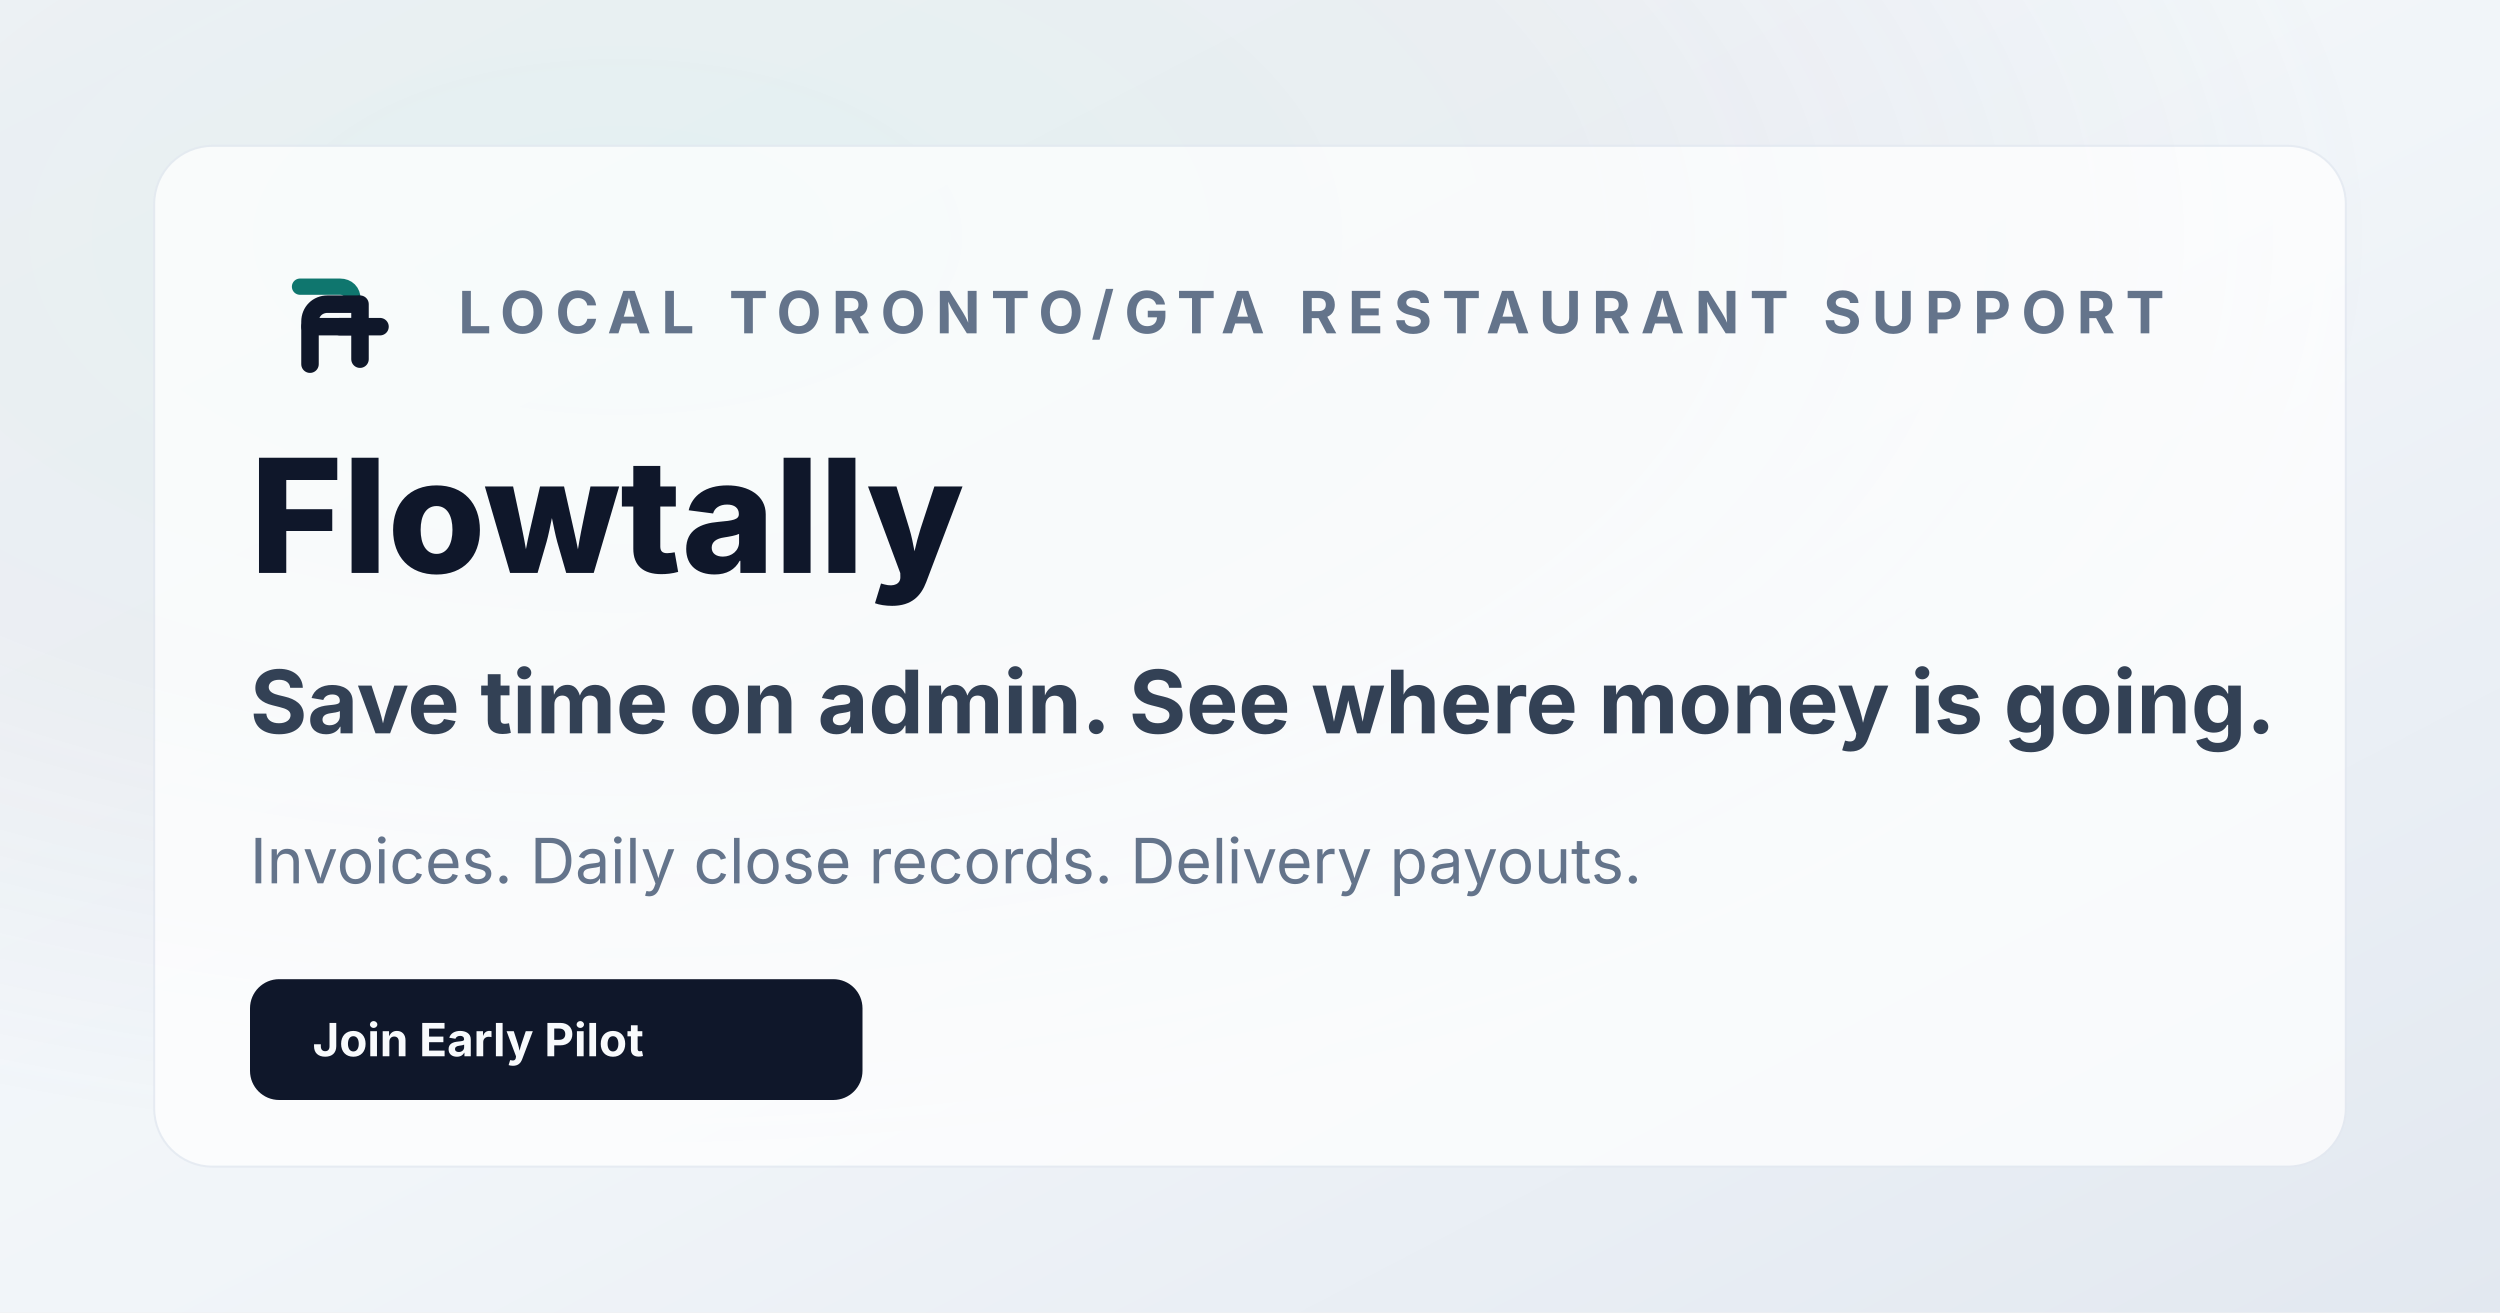
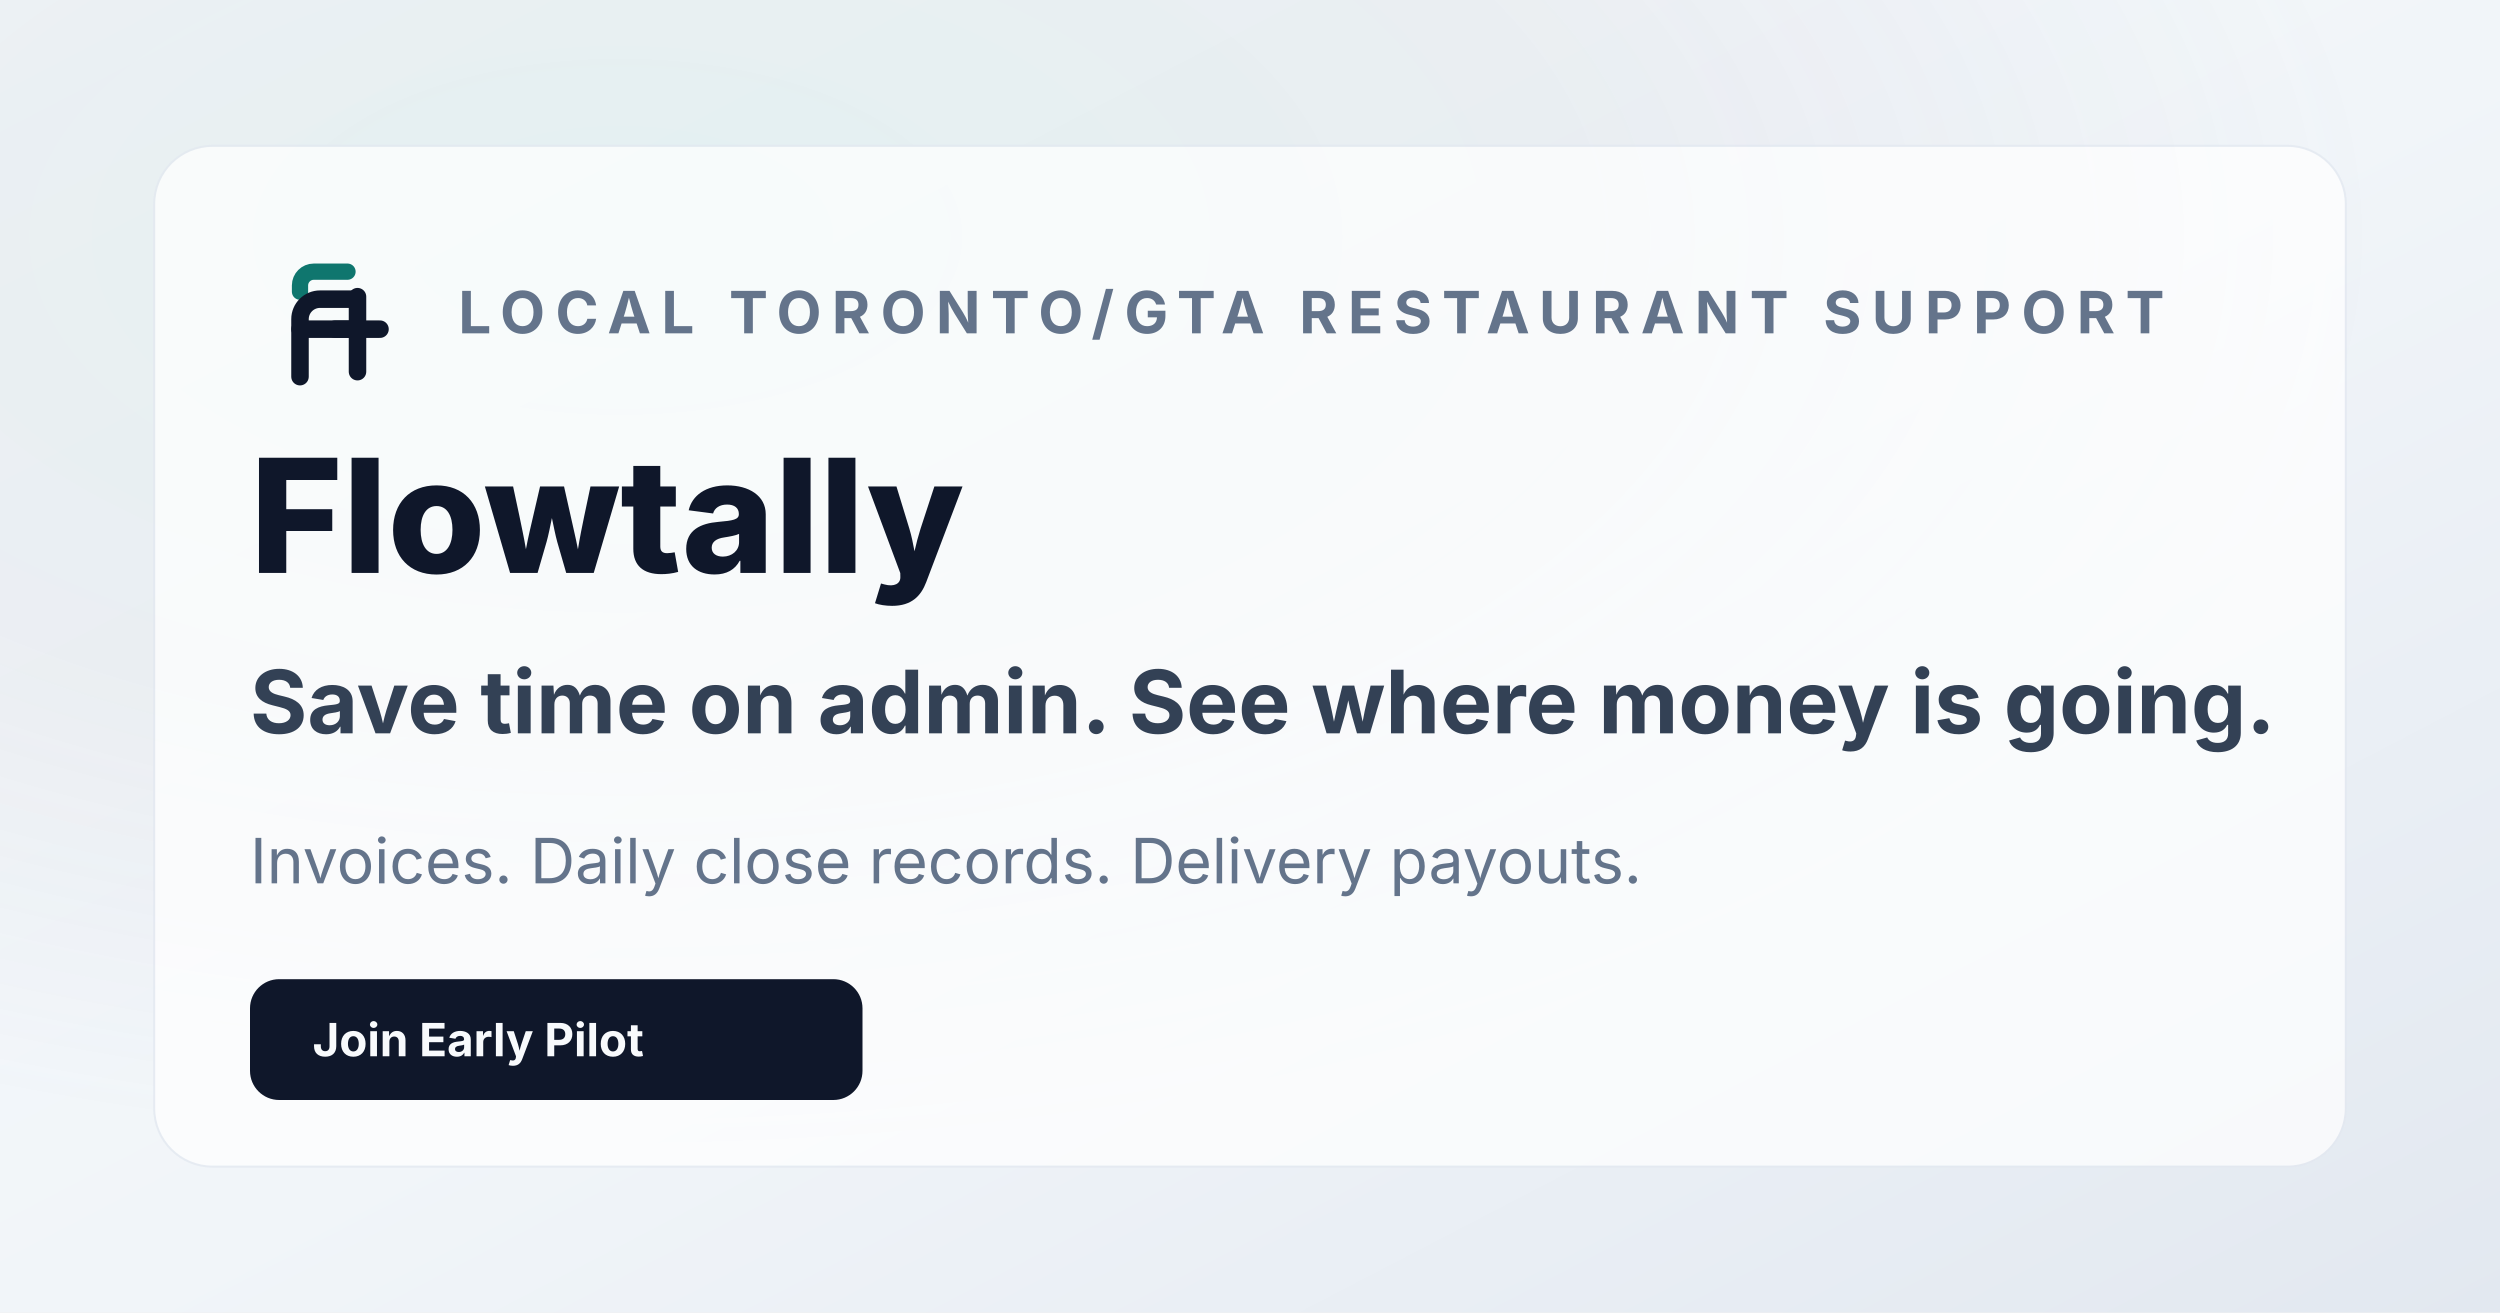
<svg xmlns="http://www.w3.org/2000/svg" width="1200" height="630" viewBox="0 0 1200 630" role="img" aria-label="Flowtally preview">
  <defs>
    <linearGradient id="bg" x1="0" x2="1" y1="0" y2="1">
      <stop offset="0" stop-color="#F8FAFC" />
      <stop offset="0.52" stop-color="#F1F5F9" />
      <stop offset="1" stop-color="#E2E8F0" />
    </linearGradient>
    <radialGradient id="glow" cx="25%" cy="18%" r="70%">
      <stop offset="0" stop-color="#0D9488" stop-opacity=".08" />
      <stop offset=".55" stop-color="#64748B" stop-opacity=".07" />
      <stop offset="1" stop-color="#64748B" stop-opacity="0" />
    </radialGradient>
  </defs>
  <rect width="1200" height="630" fill="url(#bg)" />
  <rect width="1200" height="630" fill="url(#glow)" />
  <rect x="74" y="70" width="1052" height="490" rx="28" fill="#FFFFFF" opacity=".72" stroke="#E2E8F0" />
  <g transform="translate(120 116) scale(1.2)">
-     <path d="M20 18h16c3 0 5 2 5 5" fill="none" stroke="#0F766E" stroke-width="6.5" stroke-linecap="round" stroke-linejoin="round" />
-     <path d="M24 49V32c0-4 3-7 7-7h12" fill="none" stroke="#0F172A" stroke-width="7" stroke-linecap="round" stroke-linejoin="round" />
-     <path d="M24 34h17" fill="none" stroke="#0F172A" stroke-width="7" stroke-linecap="round" />
-     <path d="M44 25v22" fill="none" stroke="#0F172A" stroke-width="7" stroke-linecap="round" />
-     <path d="M36 34h16" fill="none" stroke="#0F172A" stroke-width="7" stroke-linecap="round" />
+     <path d="M20 20v-2.5A5.5 5.5 0 0 1 25.5 12H39" fill="none" stroke="#0F766E" stroke-width="6.5" stroke-linecap="round" stroke-linejoin="round" />
+     <path d="M20 54V31a8 8 0 0 1 8-8h13" fill="none" stroke="#0F172A" stroke-width="7" stroke-linecap="round" stroke-linejoin="round" />
+     <path d="M20 35h21" fill="none" stroke="#0F172A" stroke-width="7" stroke-linecap="round" />
+     <path d="M43 22v30" fill="none" stroke="#0F172A" stroke-width="7" stroke-linecap="round" />
+     <path d="M34 35h18" fill="none" stroke="#0F172A" stroke-width="7" stroke-linecap="round" />
  </g>
  <text x="220" y="160" fill="#64748B" font-family="Inter, Arial, sans-serif" font-size="28" font-weight="700" letter-spacing="5">LOCAL TORONTO/GTA RESTAURANT SUPPORT</text>
  <text x="120" y="275" fill="#0F172A" font-family="Inter, Arial, sans-serif" font-size="76" font-weight="800">Flowtally</text>
  <text x="120" y="352" fill="#334155" font-family="Inter, Arial, sans-serif" font-size="42" font-weight="650">Save time on admin. See where money is going.</text>
  <text x="120" y="424" fill="#64748B" font-family="Inter, Arial, sans-serif" font-size="30">Invoices. Daily close records. Delivery payouts.</text>
  <rect x="120" y="470" width="294" height="58" rx="14" fill="#0F172A" />
  <text x="150" y="507" fill="#F8FAFC" font-family="Inter, Arial, sans-serif" font-size="22" font-weight="700">Join Early Pilot</text>
</svg>
